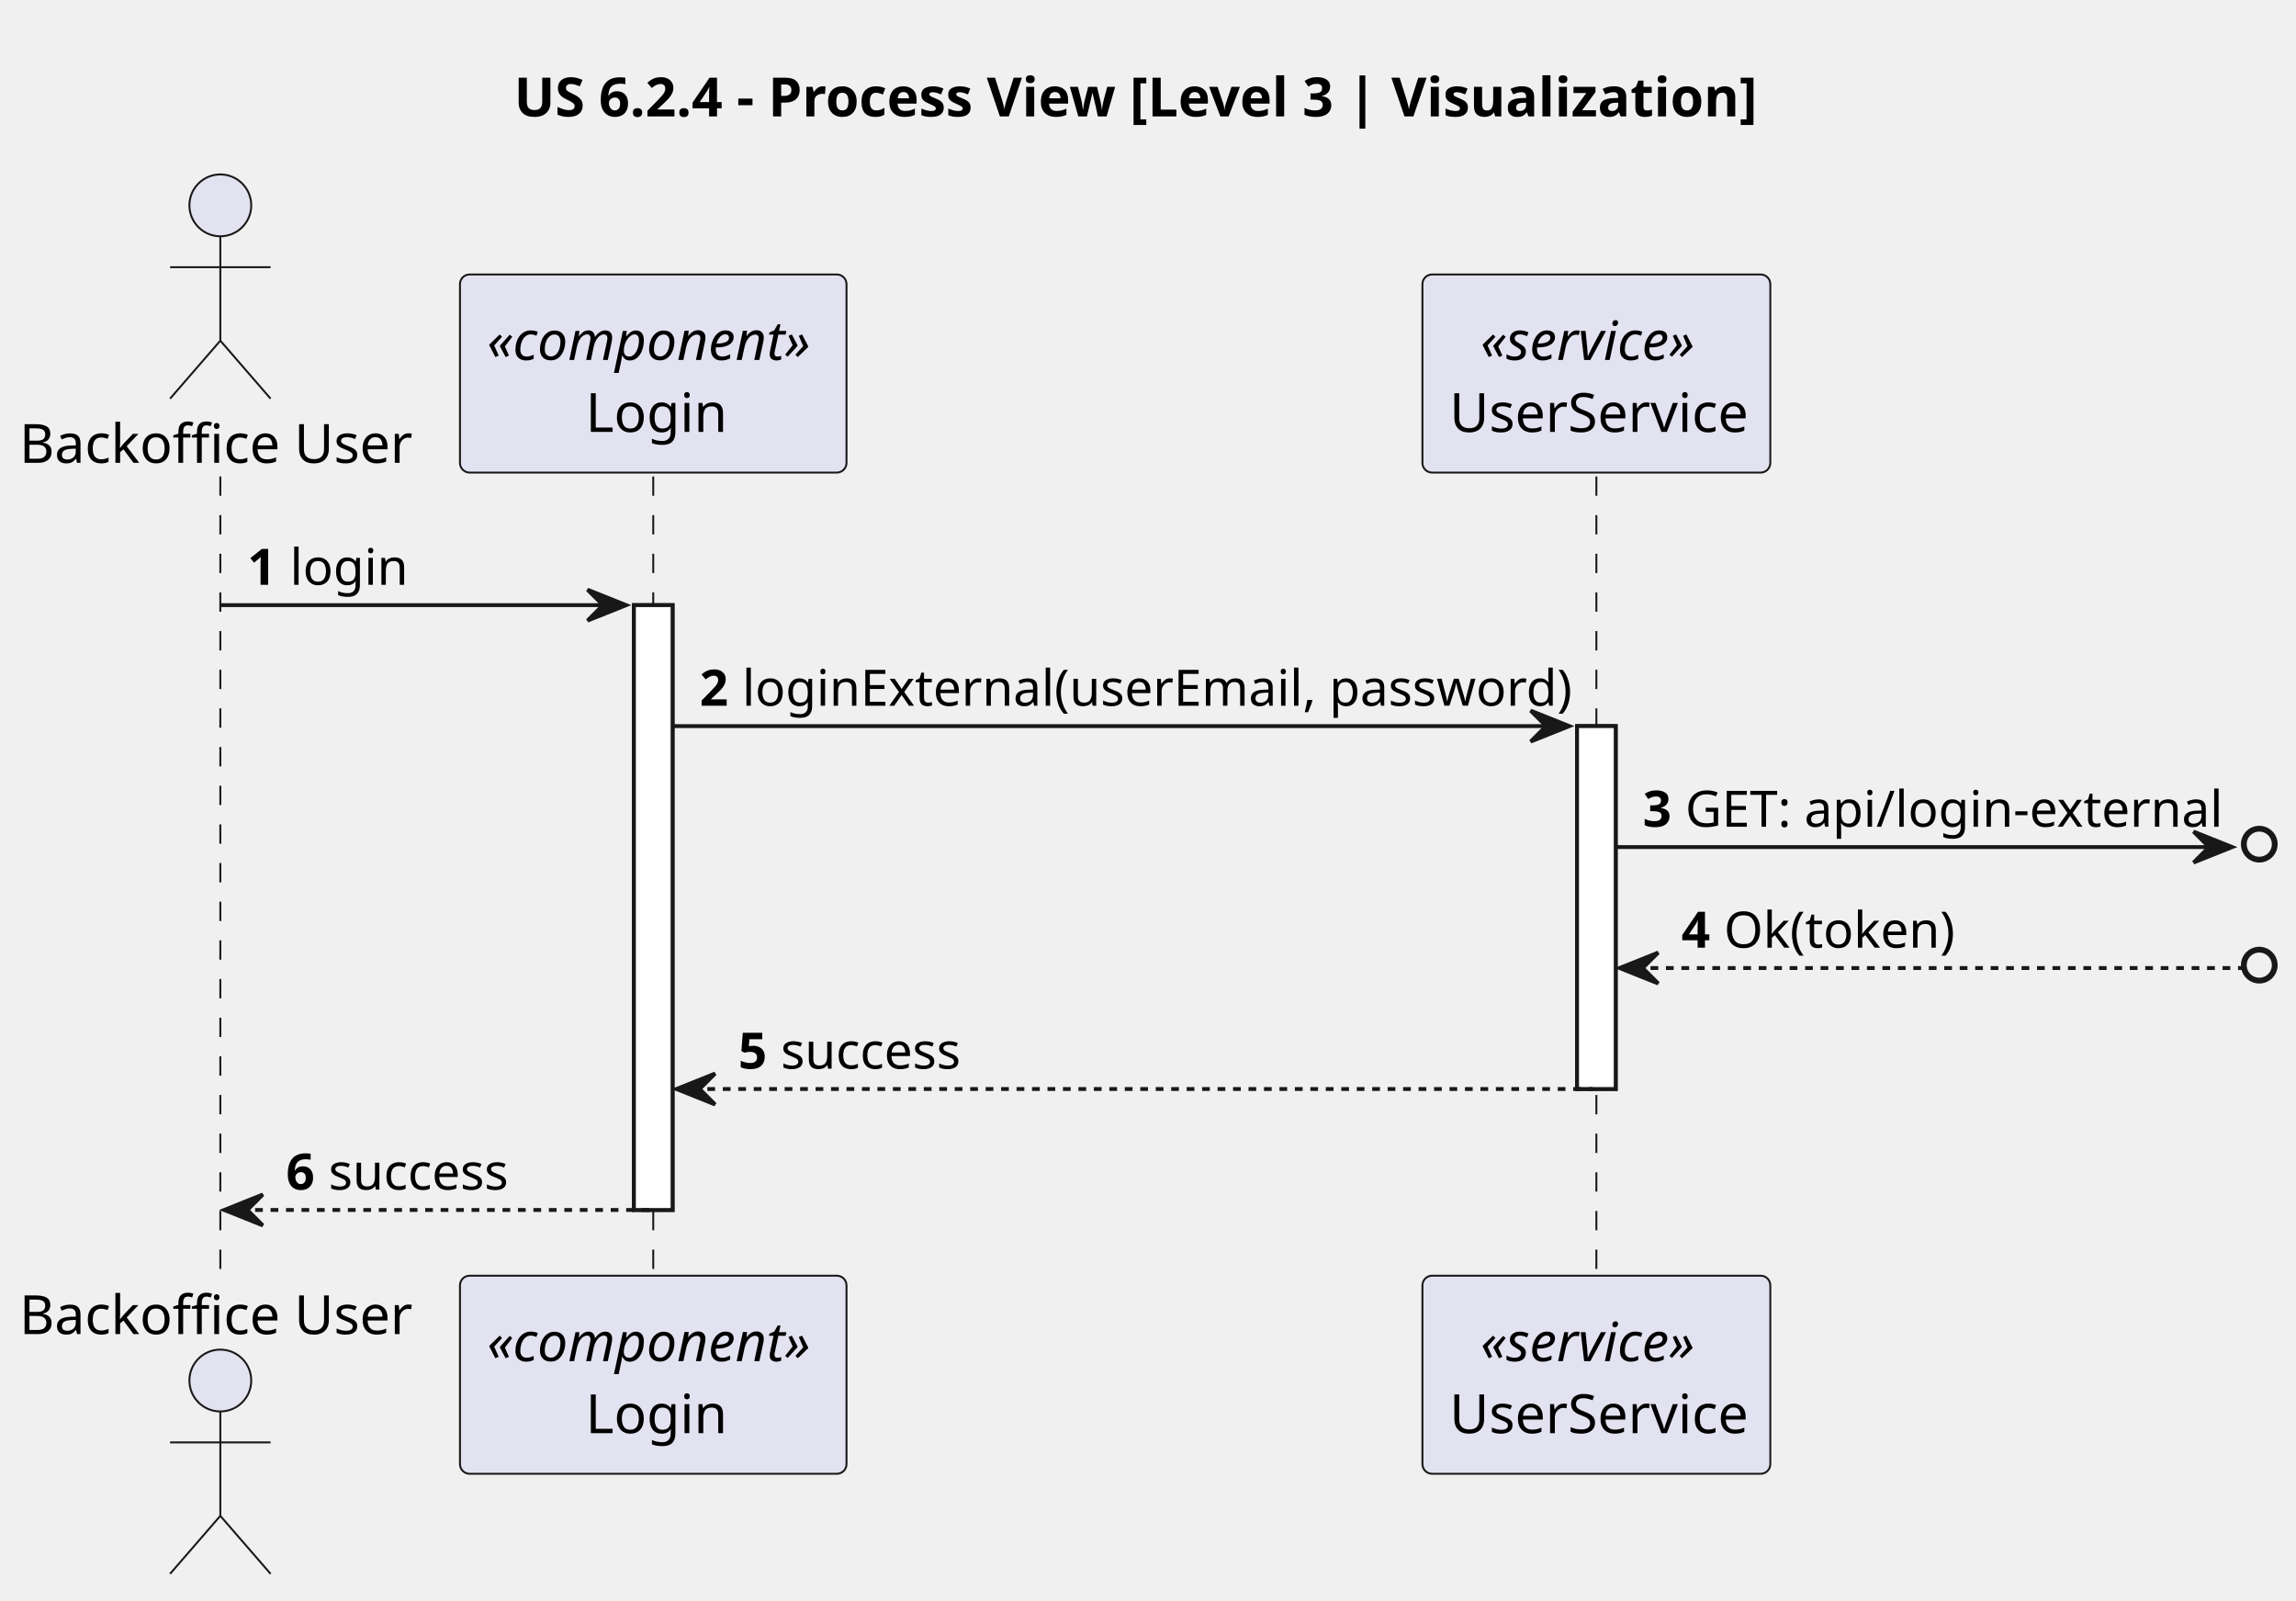
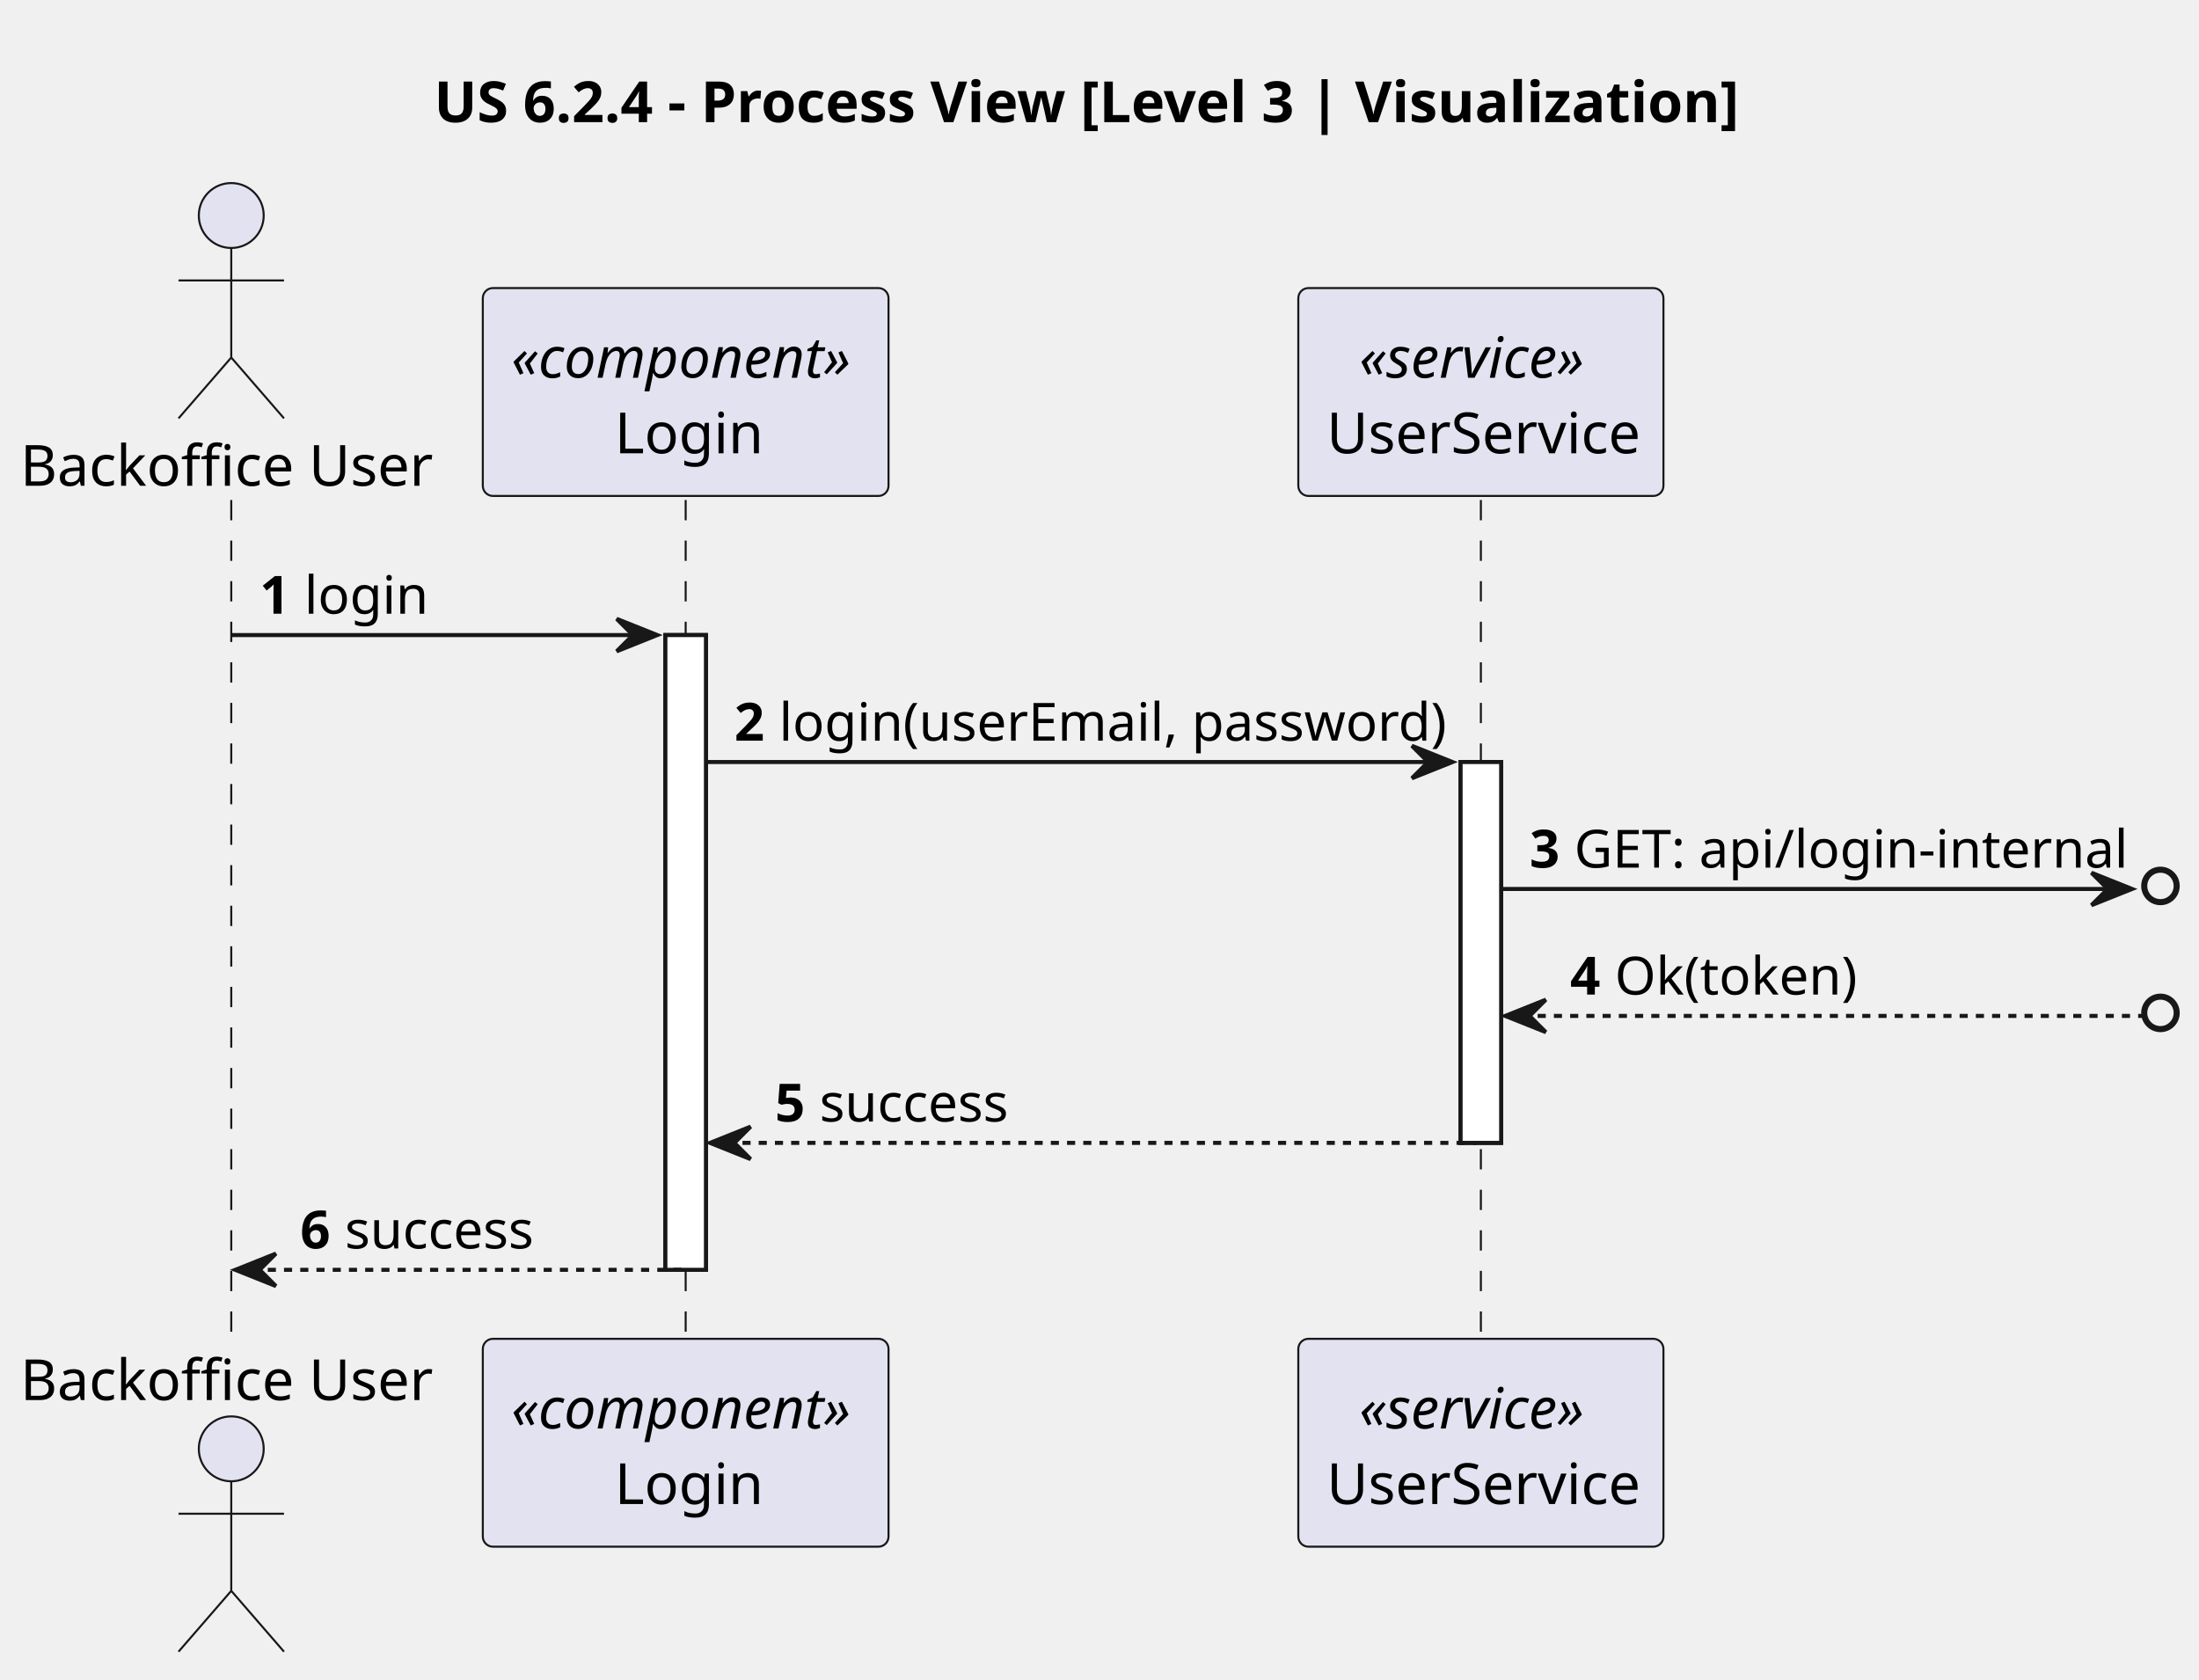
- <svg xmlns="http://www.w3.org/2000/svg" contentStyleType="text/css" height="414px" preserveAspectRatio="none" style="width:594px;height:414px;background:#FFFFFF;" version="1.1" viewBox="0 0 594 414" width="594px" zoomAndPan="magnify">
+ <svg xmlns="http://www.w3.org/2000/svg" contentStyleType="text/css" height="414px" preserveAspectRatio="none" style="width:542px;height:414px;background:#FFFFFF;" version="1.1" viewBox="0 0 542 414" width="542px" zoomAndPan="magnify">
  <defs />
  <g>
-     <text fill="#000000" font-family="sans-serif" font-size="14" font-weight="bold" lengthAdjust="spacing" textLength="326" x="133" y="30.107">US 6.2.4 - Process View [Level 3 | Visualization]</text>
+     <text fill="#000000" font-family="sans-serif" font-size="14" font-weight="bold" lengthAdjust="spacing" textLength="326" x="107" y="30.107">US 6.2.4 - Process View [Level 3 | Visualization]</text>
    <rect fill="#FFFFFF" height="156.455" style="stroke:#181818;stroke-width:1.0;" width="10" x="164" y="156.533" />
-     <rect fill="#FFFFFF" height="93.873" style="stroke:#181818;stroke-width:1.0;" width="10" x="408" y="187.824" />
+     <rect fill="#FFFFFF" height="93.873" style="stroke:#181818;stroke-width:1.0;" width="10" x="360" y="187.824" />
    <line style="stroke:#181818;stroke-width:0.5;stroke-dasharray:5.0,5.0;" x1="57" x2="57" y1="123.242" y2="330.988" />
    <line style="stroke:#181818;stroke-width:0.5;stroke-dasharray:5.0,5.0;" x1="169" x2="169" y1="123.242" y2="330.988" />
-     <line style="stroke:#181818;stroke-width:0.5;stroke-dasharray:5.0,5.0;" x1="413" x2="413" y1="123.242" y2="330.988" />
+     <line style="stroke:#181818;stroke-width:0.5;stroke-dasharray:5.0,5.0;" x1="365" x2="365" y1="123.242" y2="330.988" />
    <text fill="#000000" font-family="sans-serif" font-size="14" lengthAdjust="spacing" textLength="98" x="5" y="119.728">Backoffice User</text>
    <ellipse cx="57" cy="53.121" fill="#E2E2F0" rx="8" ry="8" style="stroke:#181818;stroke-width:0.5;" />
    <path d="M57,61.121 L57,88.121 M44,69.121 L70,69.121 M57,88.121 L44,103.121 M57,88.121 L70,103.121 " fill="none" style="stroke:#181818;stroke-width:0.5;" />
    <text fill="#000000" font-family="sans-serif" font-size="14" lengthAdjust="spacing" textLength="98" x="5" y="345.096">Backoffice User</text>
    <ellipse cx="57" cy="357.109" fill="#E2E2F0" rx="8" ry="8" style="stroke:#181818;stroke-width:0.5;" />
    <path d="M57,365.109 L57,392.109 M44,373.109 L70,373.109 M57,392.109 L44,407.109 M57,392.109 L70,407.109 " fill="none" style="stroke:#181818;stroke-width:0.5;" />
    <rect fill="#E2E2F0" height="51.242" rx="2.5" ry="2.5" style="stroke:#181818;stroke-width:0.5;" width="100" x="119" y="71" />
    <text fill="#000000" font-family="sans-serif" font-size="14" font-style="italic" lengthAdjust="spacing" textLength="86" x="126" y="93.107">«component»</text>
    <text fill="#000000" font-family="sans-serif" font-size="14" lengthAdjust="spacing" textLength="35" x="151.5" y="111.728">Login</text>
    <rect fill="#E2E2F0" height="51.242" rx="2.5" ry="2.5" style="stroke:#181818;stroke-width:0.5;" width="100" x="119" y="329.988" />
    <text fill="#000000" font-family="sans-serif" font-size="14" font-style="italic" lengthAdjust="spacing" textLength="86" x="126" y="352.096">«component»</text>
    <text fill="#000000" font-family="sans-serif" font-size="14" lengthAdjust="spacing" textLength="35" x="151.5" y="370.717">Login</text>
-     <rect fill="#E2E2F0" height="51.242" rx="2.5" ry="2.5" style="stroke:#181818;stroke-width:0.5;" width="90" x="368" y="71" />
-     <text fill="#000000" font-family="sans-serif" font-size="14" font-style="italic" lengthAdjust="spacing" textLength="60" x="383" y="93.107">«service»</text>
-     <text fill="#000000" font-family="sans-serif" font-size="14" lengthAdjust="spacing" textLength="76" x="375" y="111.728">UserService</text>
-     <rect fill="#E2E2F0" height="51.242" rx="2.5" ry="2.5" style="stroke:#181818;stroke-width:0.5;" width="90" x="368" y="329.988" />
-     <text fill="#000000" font-family="sans-serif" font-size="14" font-style="italic" lengthAdjust="spacing" textLength="60" x="383" y="352.096">«service»</text>
-     <text fill="#000000" font-family="sans-serif" font-size="14" lengthAdjust="spacing" textLength="76" x="375" y="370.717">UserService</text>
+     <rect fill="#E2E2F0" height="51.242" rx="2.5" ry="2.5" style="stroke:#181818;stroke-width:0.5;" width="90" x="320" y="71" />
+     <text fill="#000000" font-family="sans-serif" font-size="14" font-style="italic" lengthAdjust="spacing" textLength="60" x="335" y="93.107">«service»</text>
+     <text fill="#000000" font-family="sans-serif" font-size="14" lengthAdjust="spacing" textLength="76" x="327" y="111.728">UserService</text>
+     <rect fill="#E2E2F0" height="51.242" rx="2.5" ry="2.5" style="stroke:#181818;stroke-width:0.5;" width="90" x="320" y="329.988" />
+     <text fill="#000000" font-family="sans-serif" font-size="14" font-style="italic" lengthAdjust="spacing" textLength="60" x="335" y="352.096">«service»</text>
+     <text fill="#000000" font-family="sans-serif" font-size="14" lengthAdjust="spacing" textLength="76" x="327" y="370.717">UserService</text>
    <rect fill="#FFFFFF" height="156.455" style="stroke:#181818;stroke-width:1.0;" width="10" x="164" y="156.533" />
-     <rect fill="#FFFFFF" height="93.873" style="stroke:#181818;stroke-width:1.0;" width="10" x="408" y="187.824" />
+     <rect fill="#FFFFFF" height="93.873" style="stroke:#181818;stroke-width:1.0;" width="10" x="360" y="187.824" />
    <polygon fill="#181818" points="152,152.533,162,156.533,152,160.533,156,156.533" style="stroke:#181818;stroke-width:1.0;" />
    <line style="stroke:#181818;stroke-width:1.0;" x1="57" x2="158" y1="156.533" y2="156.533" />
    <text fill="#000000" font-family="sans-serif" font-size="13" font-weight="bold" lengthAdjust="spacing" textLength="7" x="64" y="151.27">1</text>
    <text fill="#000000" font-family="sans-serif" font-size="13" lengthAdjust="spacing" textLength="27" x="75" y="151.27">login</text>
-     <polygon fill="#181818" points="396,183.824,406,187.824,396,191.824,400,187.824" style="stroke:#181818;stroke-width:1.0;" />
-     <line style="stroke:#181818;stroke-width:1.0;" x1="174" x2="402" y1="187.824" y2="187.824" />
+     <polygon fill="#181818" points="348,183.824,358,187.824,348,191.824,352,187.824" style="stroke:#181818;stroke-width:1.0;" />
+     <line style="stroke:#181818;stroke-width:1.0;" x1="174" x2="354" y1="187.824" y2="187.824" />
    <text fill="#000000" font-family="sans-serif" font-size="13" font-weight="bold" lengthAdjust="spacing" textLength="7" x="181" y="182.561">2</text>
-     <text fill="#000000" font-family="sans-serif" font-size="13" lengthAdjust="spacing" textLength="204" x="192" y="182.561">loginExternal(userEmail, password)</text>
-     <ellipse cx="584.5" cy="218.365" fill="none" rx="4" ry="4" style="stroke:#181818;stroke-width:1.5;" />
-     <polygon fill="#181818" points="567.5,215.115,577.5,219.115,567.5,223.115,571.5,219.115" style="stroke:#181818;stroke-width:1.0;" />
-     <line style="stroke:#181818;stroke-width:1.0;" x1="418" x2="573.5" y1="219.115" y2="219.115" />
-     <text fill="#000000" font-family="sans-serif" font-size="13" font-weight="bold" lengthAdjust="spacing" textLength="7" x="425" y="213.852">3</text>
-     <text fill="#000000" font-family="sans-serif" font-size="13" lengthAdjust="spacing" textLength="132" x="436" y="213.852">GET: api/login-external</text>
-     <polygon fill="#181818" points="429,246.406,419,250.406,429,254.406,425,250.406" style="stroke:#181818;stroke-width:1.0;" />
-     <ellipse cx="584.5" cy="249.656" fill="none" rx="4" ry="4" style="stroke:#181818;stroke-width:1.5;" />
-     <line style="stroke:#181818;stroke-width:1.0;stroke-dasharray:2.0,2.0;" x1="423" x2="580" y1="250.406" y2="250.406" />
-     <text fill="#000000" font-family="sans-serif" font-size="13" font-weight="bold" lengthAdjust="spacing" textLength="7" x="435" y="245.144">4</text>
-     <text fill="#000000" font-family="sans-serif" font-size="13" lengthAdjust="spacing" textLength="57" x="446" y="245.144">Ok(token)</text>
+     <text fill="#000000" font-family="sans-serif" font-size="13" lengthAdjust="spacing" textLength="156" x="192" y="182.561">login(userEmail, password)</text>
+     <ellipse cx="532.5" cy="218.365" fill="none" rx="4" ry="4" style="stroke:#181818;stroke-width:1.5;" />
+     <polygon fill="#181818" points="515.5,215.115,525.5,219.115,515.5,223.115,519.5,219.115" style="stroke:#181818;stroke-width:1.0;" />
+     <line style="stroke:#181818;stroke-width:1.0;" x1="370" x2="521.5" y1="219.115" y2="219.115" />
+     <text fill="#000000" font-family="sans-serif" font-size="13" font-weight="bold" lengthAdjust="spacing" textLength="7" x="377" y="213.852">3</text>
+     <text fill="#000000" font-family="sans-serif" font-size="13" lengthAdjust="spacing" textLength="128" x="388" y="213.852">GET: api/login-internal</text>
+     <polygon fill="#181818" points="381,246.406,371,250.406,381,254.406,377,250.406" style="stroke:#181818;stroke-width:1.0;" />
+     <ellipse cx="532.5" cy="249.656" fill="none" rx="4" ry="4" style="stroke:#181818;stroke-width:1.5;" />
+     <line style="stroke:#181818;stroke-width:1.0;stroke-dasharray:2.0,2.0;" x1="375" x2="528" y1="250.406" y2="250.406" />
+     <text fill="#000000" font-family="sans-serif" font-size="13" font-weight="bold" lengthAdjust="spacing" textLength="7" x="387" y="245.144">4</text>
+     <text fill="#000000" font-family="sans-serif" font-size="13" lengthAdjust="spacing" textLength="57" x="398" y="245.144">Ok(token)</text>
    <polygon fill="#181818" points="185,277.697,175,281.697,185,285.697,181,281.697" style="stroke:#181818;stroke-width:1.0;" />
-     <line style="stroke:#181818;stroke-width:1.0;stroke-dasharray:2.0,2.0;" x1="179" x2="412" y1="281.697" y2="281.697" />
+     <line style="stroke:#181818;stroke-width:1.0;stroke-dasharray:2.0,2.0;" x1="179" x2="364" y1="281.697" y2="281.697" />
    <text fill="#000000" font-family="sans-serif" font-size="13" font-weight="bold" lengthAdjust="spacing" textLength="7" x="191" y="276.435">5</text>
    <text fill="#000000" font-family="sans-serif" font-size="13" lengthAdjust="spacing" textLength="49" x="202" y="276.435">success</text>
    <polygon fill="#181818" points="68,308.988,58,312.988,68,316.988,64,312.988" style="stroke:#181818;stroke-width:1.0;" />
    <line style="stroke:#181818;stroke-width:1.0;stroke-dasharray:2.0,2.0;" x1="62" x2="168" y1="312.988" y2="312.988" />
    <text fill="#000000" font-family="sans-serif" font-size="13" font-weight="bold" lengthAdjust="spacing" textLength="7" x="74" y="307.726">6</text>
    <text fill="#000000" font-family="sans-serif" font-size="13" lengthAdjust="spacing" textLength="49" x="85" y="307.726">success</text>
  </g>
</svg>
